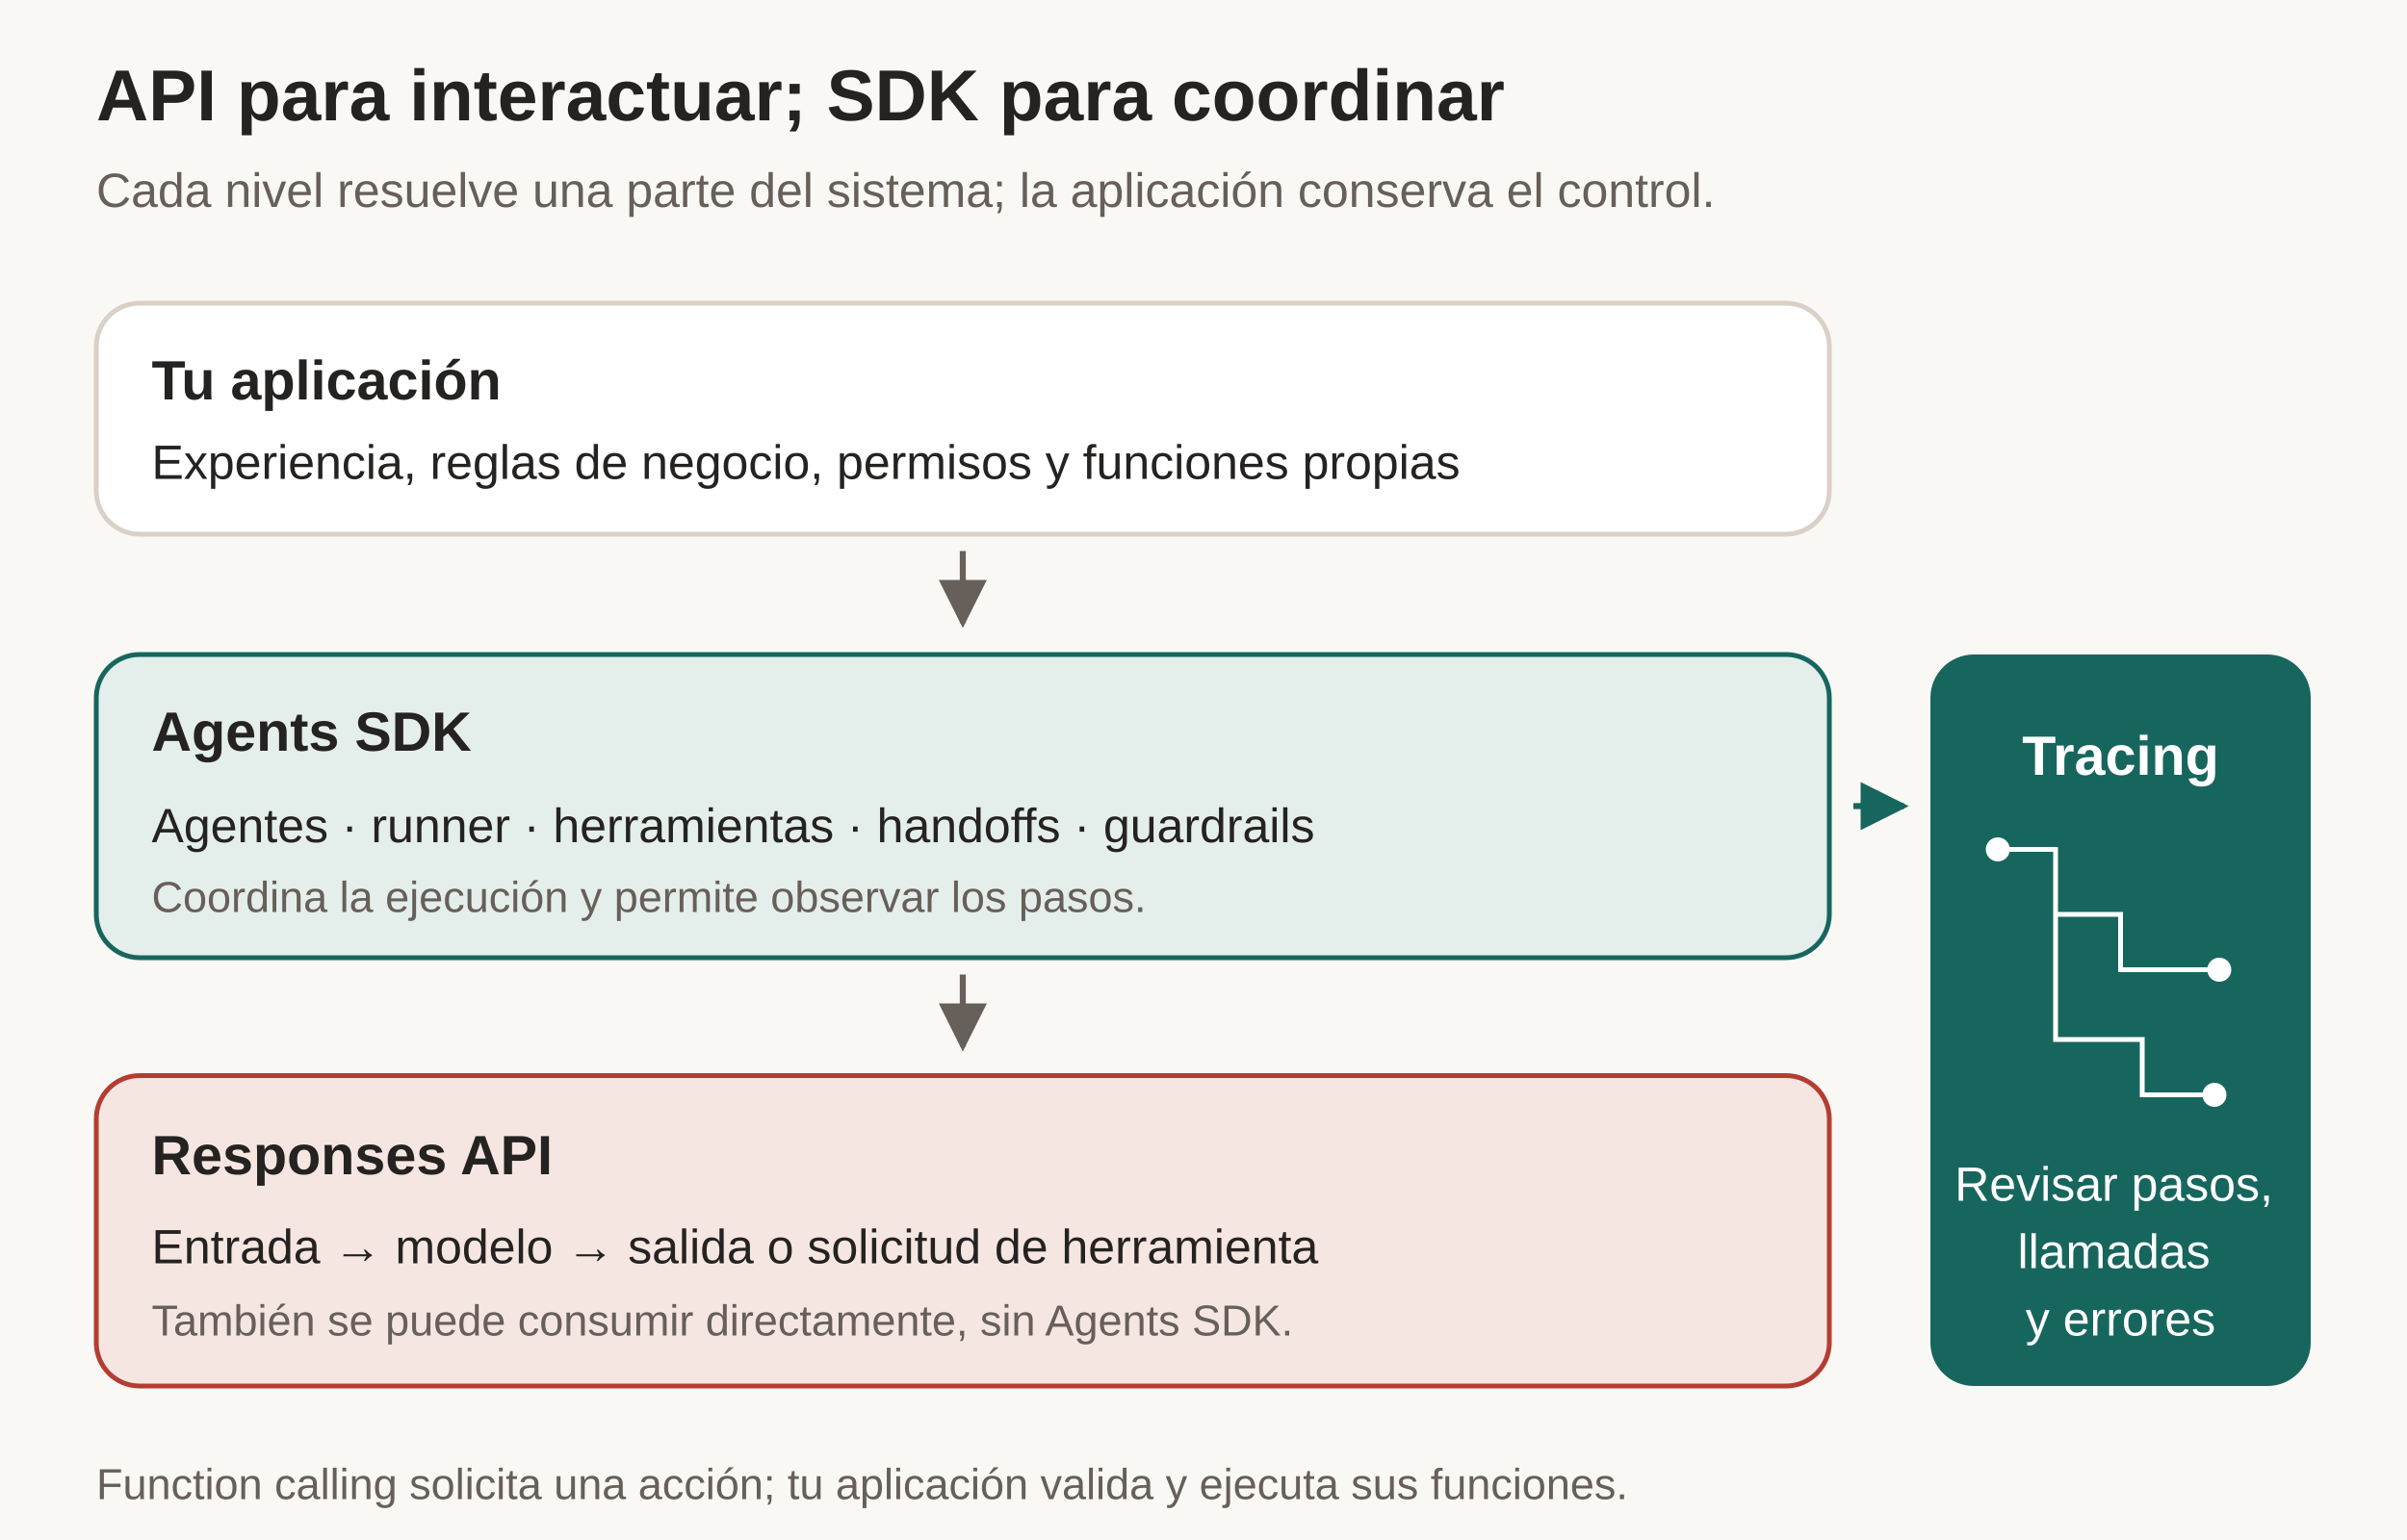
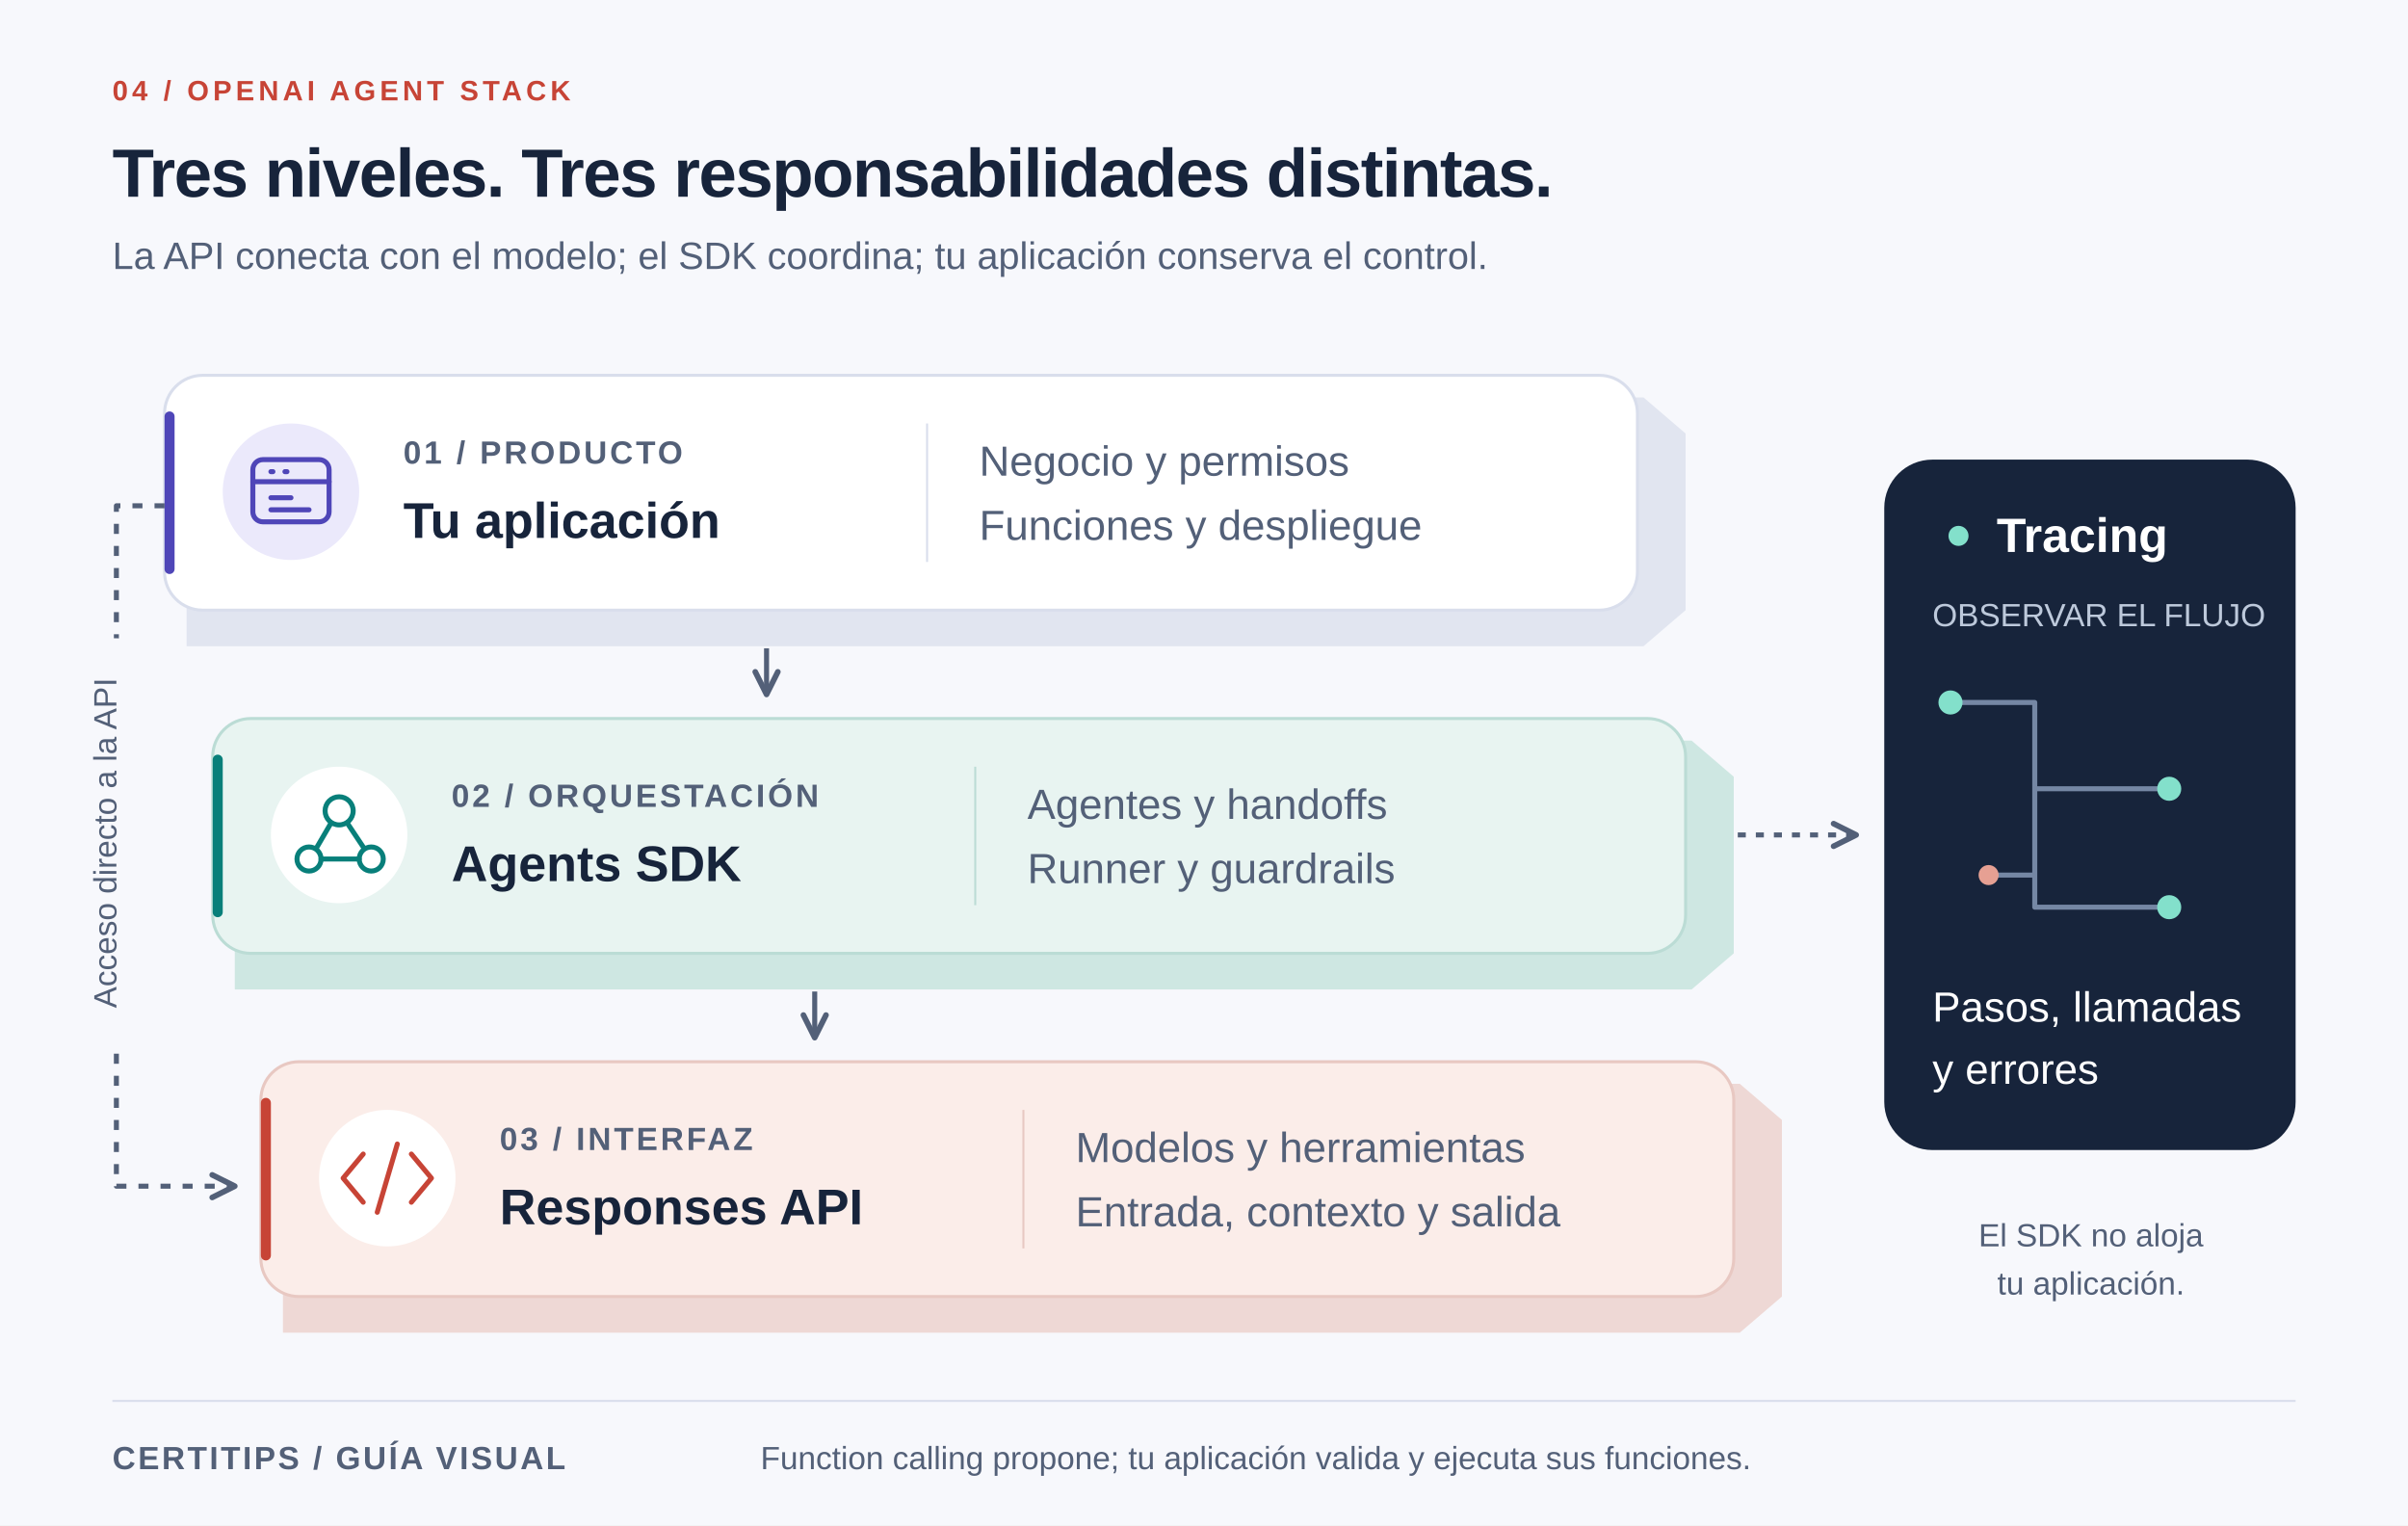
- <svg xmlns="http://www.w3.org/2000/svg" viewBox="0 0 1000 640" role="img" aria-labelledby="title description">
+ <svg xmlns="http://www.w3.org/2000/svg" viewBox="0 0 1200 760" role="img" aria-labelledby="title description">
  <defs>
-     <marker id="arrow" viewBox="0 0 10 10" refX="9" refY="5" markerWidth="8" markerHeight="8" orient="auto-start-reverse">
-       <path d="M 0 0 L 10 5 L 0 10 Z" fill="#675f59" />
-     </marker>
-     <marker id="arrow-teal" viewBox="0 0 10 10" refX="9" refY="5" markerWidth="8" markerHeight="8" orient="auto-start-reverse">
-       <path d="M 0 0 L 10 5 L 0 10 Z" fill="#17665e" />
+     <marker id="arrow" viewBox="0 0 8 8" refX="7" refY="4" markerWidth="6" markerHeight="6" orient="auto">
+       <path d="M1 1 7 4 1 7" fill="none" stroke="#536078" stroke-width="1.5" stroke-linecap="round" stroke-linejoin="round" />
    </marker>
    <style>
-       text{font-family:Arial,Helvetica,sans-serif;fill:#252321}
-       .title{font-size:30px;font-weight:700}
-       .subtitle{font-size:20px;fill:#675f59}
-       .label{font-size:23px;font-weight:700}
-       .body{font-size:20px}
-       .small{font-size:18px;fill:#675f59}
-       .white{fill:#fff}
-       .red{fill:#b43d32}
-       .teal{fill:#17665e}
-       .card{fill:#fff;stroke:#d9d0c7;stroke-width:2}
-       .line{fill:none;stroke:#675f59;stroke-width:2.5;marker-end:url(#arrow)}
-       .return{fill:none;stroke:#17665e;stroke-width:2.5;marker-end:url(#arrow-teal)}
+       text{font-family:'Segoe UI',Arial,sans-serif;fill:#17243b}
+       .eyebrow{font-size:14px;font-weight:700;letter-spacing:2px;fill:#c74436}
+       .title{font-size:34px;font-weight:700;letter-spacing:-.7px}
+       .subtitle{font-size:19px;fill:#536078}
+       .label{font-size:25px;font-weight:700}
+       .body{font-size:21px;fill:#536078}
+       .meta{font-size:16px;fill:#536078}
+       .icon{fill:none;stroke-width:2.5;stroke-linecap:round;stroke-linejoin:round}
+       .route{fill:none;stroke:#536078;stroke-width:2.5;stroke-linejoin:round;marker-end:url(#arrow)}
    </style>
  </defs>
-   <rect width="1000" height="640" fill="#faf8f5" />
-   <text x="40" y="50" class="title">API para interactuar; SDK para coordinar</text>
-   <text x="40" y="86" class="subtitle">Cada nivel resuelve una parte del sistema; la aplicación conserva el control.</text>
-   <rect x="40" y="126" width="720" height="96" rx="18" class="card" />
-   <text x="63" y="166" class="label">Tu aplicación</text>
-   <text x="63" y="199" class="body">Experiencia, reglas de negocio, permisos y funciones propias</text>
-   <path d="M 400 229 V 259" class="line" />
-   <rect x="40" y="272" width="720" height="126" rx="18" fill="#e4eeeb" stroke="#17665e" stroke-width="2" />
-   <text x="63" y="312" class="label">Agents SDK</text>
-   <text x="63" y="350" class="body">Agentes · runner · herramientas · handoffs · guardrails</text>
-   <text x="63" y="379" class="small">Coordina la ejecución y permite observar los pasos.</text>
-   <path d="M 400 405 V 435" class="line" />
-   <rect x="40" y="447" width="720" height="129" rx="18" fill="#f6e6e1" stroke="#b43d32" stroke-width="2" />
-   <text x="63" y="488" class="label">Responses API</text>
-   <text x="63" y="525" class="body">Entrada → modelo → salida o solicitud de herramienta</text>
-   <text x="63" y="555" class="small">También se puede consumir directamente, sin Agents SDK.</text>
-   <rect x="802" y="272" width="158" height="304" rx="18" fill="#17665e" />
-   <path d="M 770 335 H 791" class="return" />
-   <text x="881" y="322" text-anchor="middle" class="label white">Tracing</text>
-   <path d="M 830 353 H 854 V 380 H 881 V 403 H 922 M 854 380 V 432 H 890 V 455 H 920" fill="none" stroke="#fff" stroke-width="2" />
-   <circle cx="830" cy="353" r="5" fill="#fff" />
-   <circle cx="922" cy="403" r="5" fill="#fff" />
-   <circle cx="920" cy="455" r="5" fill="#fff" />
-   <text x="881" y="499" text-anchor="middle" class="body white">
-     <tspan x="881">Revisar pasos,</tspan>
-     <tspan x="881" dy="28">llamadas</tspan>
-     <tspan x="881" dy="28">y errores</tspan>
-   </text>
-   <text x="40" y="623" class="small">Function calling solicita una acción; tu aplicación valida y ejecuta sus funciones.</text>
+   <rect width="1200" height="760" fill="#f7f8fc" />
+   <text x="56" y="50" class="eyebrow">04 / OPENAI AGENT STACK</text>
+   <text x="56" y="98" class="title">Tres niveles. Tres responsabilidades distintas.</text>
+   <text x="56" y="134" class="subtitle">La API conecta con el modelo; el SDK coordina; tu aplicación conserva el control.</text>
+   <path d="M93 198H819L840 216V304L819 322H93Z" fill="#e1e5f0" />
+   <rect x="82" y="187" width="734" height="117" rx="19" fill="#fff" stroke="#d9deec" stroke-width="1.5" />
+   <rect x="82" y="205" width="5" height="81" rx="2.5" fill="#4f46b8" />
+   <circle cx="145" cy="245" r="34" fill="#ebe9fb" />
+   <g class="icon" stroke="#4f46b8">
+     <rect x="126" y="229" width="38" height="31" rx="5" />
+     <path d="M126 240h38m-29-5h1m6 0h1m-8 13h10m-10 6h19" />
+   </g>
+   <text x="201" y="231" class="meta" font-weight="700" letter-spacing="1.4">01 / PRODUCTO</text>
+   <text x="201" y="268" class="label">Tu aplicación</text>
+   <path d="M462 211V280" stroke="#d9deec" />
+   <text x="488" y="237" class="body">Negocio y permisos</text>
+   <text x="488" y="269" class="body">Funciones y despliegue</text>
+   <path d="M382 323V346" class="route" />
+   <path d="M117 369H843L864 387V475L843 493H117Z" fill="#cee7e2" />
+   <rect x="106" y="358" width="734" height="117" rx="19" fill="#e8f4f1" stroke="#bbdcd5" stroke-width="1.5" />
+   <rect x="106" y="376" width="5" height="81" rx="2.5" fill="#087f7a" />
+   <circle cx="169" cy="416" r="34" fill="#fff" />
+   <g class="icon" stroke="#087f7a">
+     <circle cx="169" cy="404" r="7" />
+     <circle cx="154" cy="428" r="6" />
+     <circle cx="185" cy="428" r="6" />
+     <path d="m165 410-7 12m15-12 8 12m-21 6h19" />
+   </g>
+   <text x="225" y="402" class="meta" font-weight="700" letter-spacing="1.4">02 / ORQUESTACIÓN</text>
+   <text x="225" y="439" class="label">Agents SDK</text>
+   <path d="M486 382V451" stroke="#bbdcd5" />
+   <text x="512" y="408" class="body">Agentes y handoffs</text>
+   <text x="512" y="440" class="body">Runner y guardrails</text>
+   <path d="M406 494V517" class="route" />
+   <path d="M141 540H867L888 558V646L867 664H141Z" fill="#eed8d5" />
+   <rect x="130" y="529" width="734" height="117" rx="19" fill="#fbede9" stroke="#e8c8c2" stroke-width="1.5" />
+   <rect x="130" y="547" width="5" height="81" rx="2.5" fill="#c74436" />
+   <circle cx="193" cy="587" r="34" fill="#fff" />
+   <g class="icon" stroke="#c74436">
+     <path d="m181 575-10 12 10 12m24-24 10 12-10 12m-7-29-10 34" />
+   </g>
+   <text x="249" y="573" class="meta" font-weight="700" letter-spacing="1.4">03 / INTERFAZ</text>
+   <text x="249" y="610" class="label">Responses API</text>
+   <path d="M510 553V622" stroke="#e8c8c2" />
+   <text x="536" y="579" class="body">Modelos y herramientas</text>
+   <text x="536" y="611" class="body">Entrada, contexto y salida</text>
+   <path d="M82 252H58V591H117" class="route" stroke-dasharray="5 6" />
+   <rect x="31" y="318" width="47" height="203" rx="20" fill="#f7f8fc" />
+   <text x="58" y="420" transform="rotate(-90 58 420)" text-anchor="middle" class="meta">Acceso directo a la API</text>
+   <rect x="939" y="229" width="205" height="344" rx="24" fill="#17243b" />
+   <circle cx="976" cy="267" r="5" fill="#83e0cb" />
+   <text x="995" y="275" font-size="24" font-weight="700" style="fill:#fff">Tracing</text>
+   <text x="963" y="312" font-size="16" style="fill:#bdc9db">OBSERVAR EL FLUJO</text>
+   <g fill="none" stroke="#7587a4" stroke-width="2.5" stroke-linecap="round" stroke-linejoin="round">
+     <path d="M972 350h42v43h67m-67 0v59h67m-67-16h-23" />
+   </g>
+   <g fill="#83e0cb">
+     <circle cx="972" cy="350" r="6" />
+     <circle cx="1081" cy="393" r="6" />
+     <circle cx="1081" cy="452" r="6" />
+   </g>
+   <circle cx="991" cy="436" r="5" fill="#e6a093" />
+   <text x="963" y="509" font-size="21" style="fill:#fff">Pasos, llamadas</text>
+   <text x="963" y="540" font-size="21" style="fill:#fff">y errores</text>
+   <path d="M866 416H925" class="route" stroke-dasharray="4 5" />
+   <text x="1042" y="621" text-anchor="middle" class="meta">El SDK no aloja</text>
+   <text x="1042" y="645" text-anchor="middle" class="meta">tu aplicación.</text>
+   <path d="M56 698H1144" stroke="#d9deec" />
+   <text x="56" y="732" class="meta" font-weight="700" letter-spacing="1.2">CERTITIPS / GUÍA VISUAL</text>
+   <text x="379" y="732" class="meta">Function calling propone; tu aplicación valida y ejecuta sus funciones.</text>
</svg>
